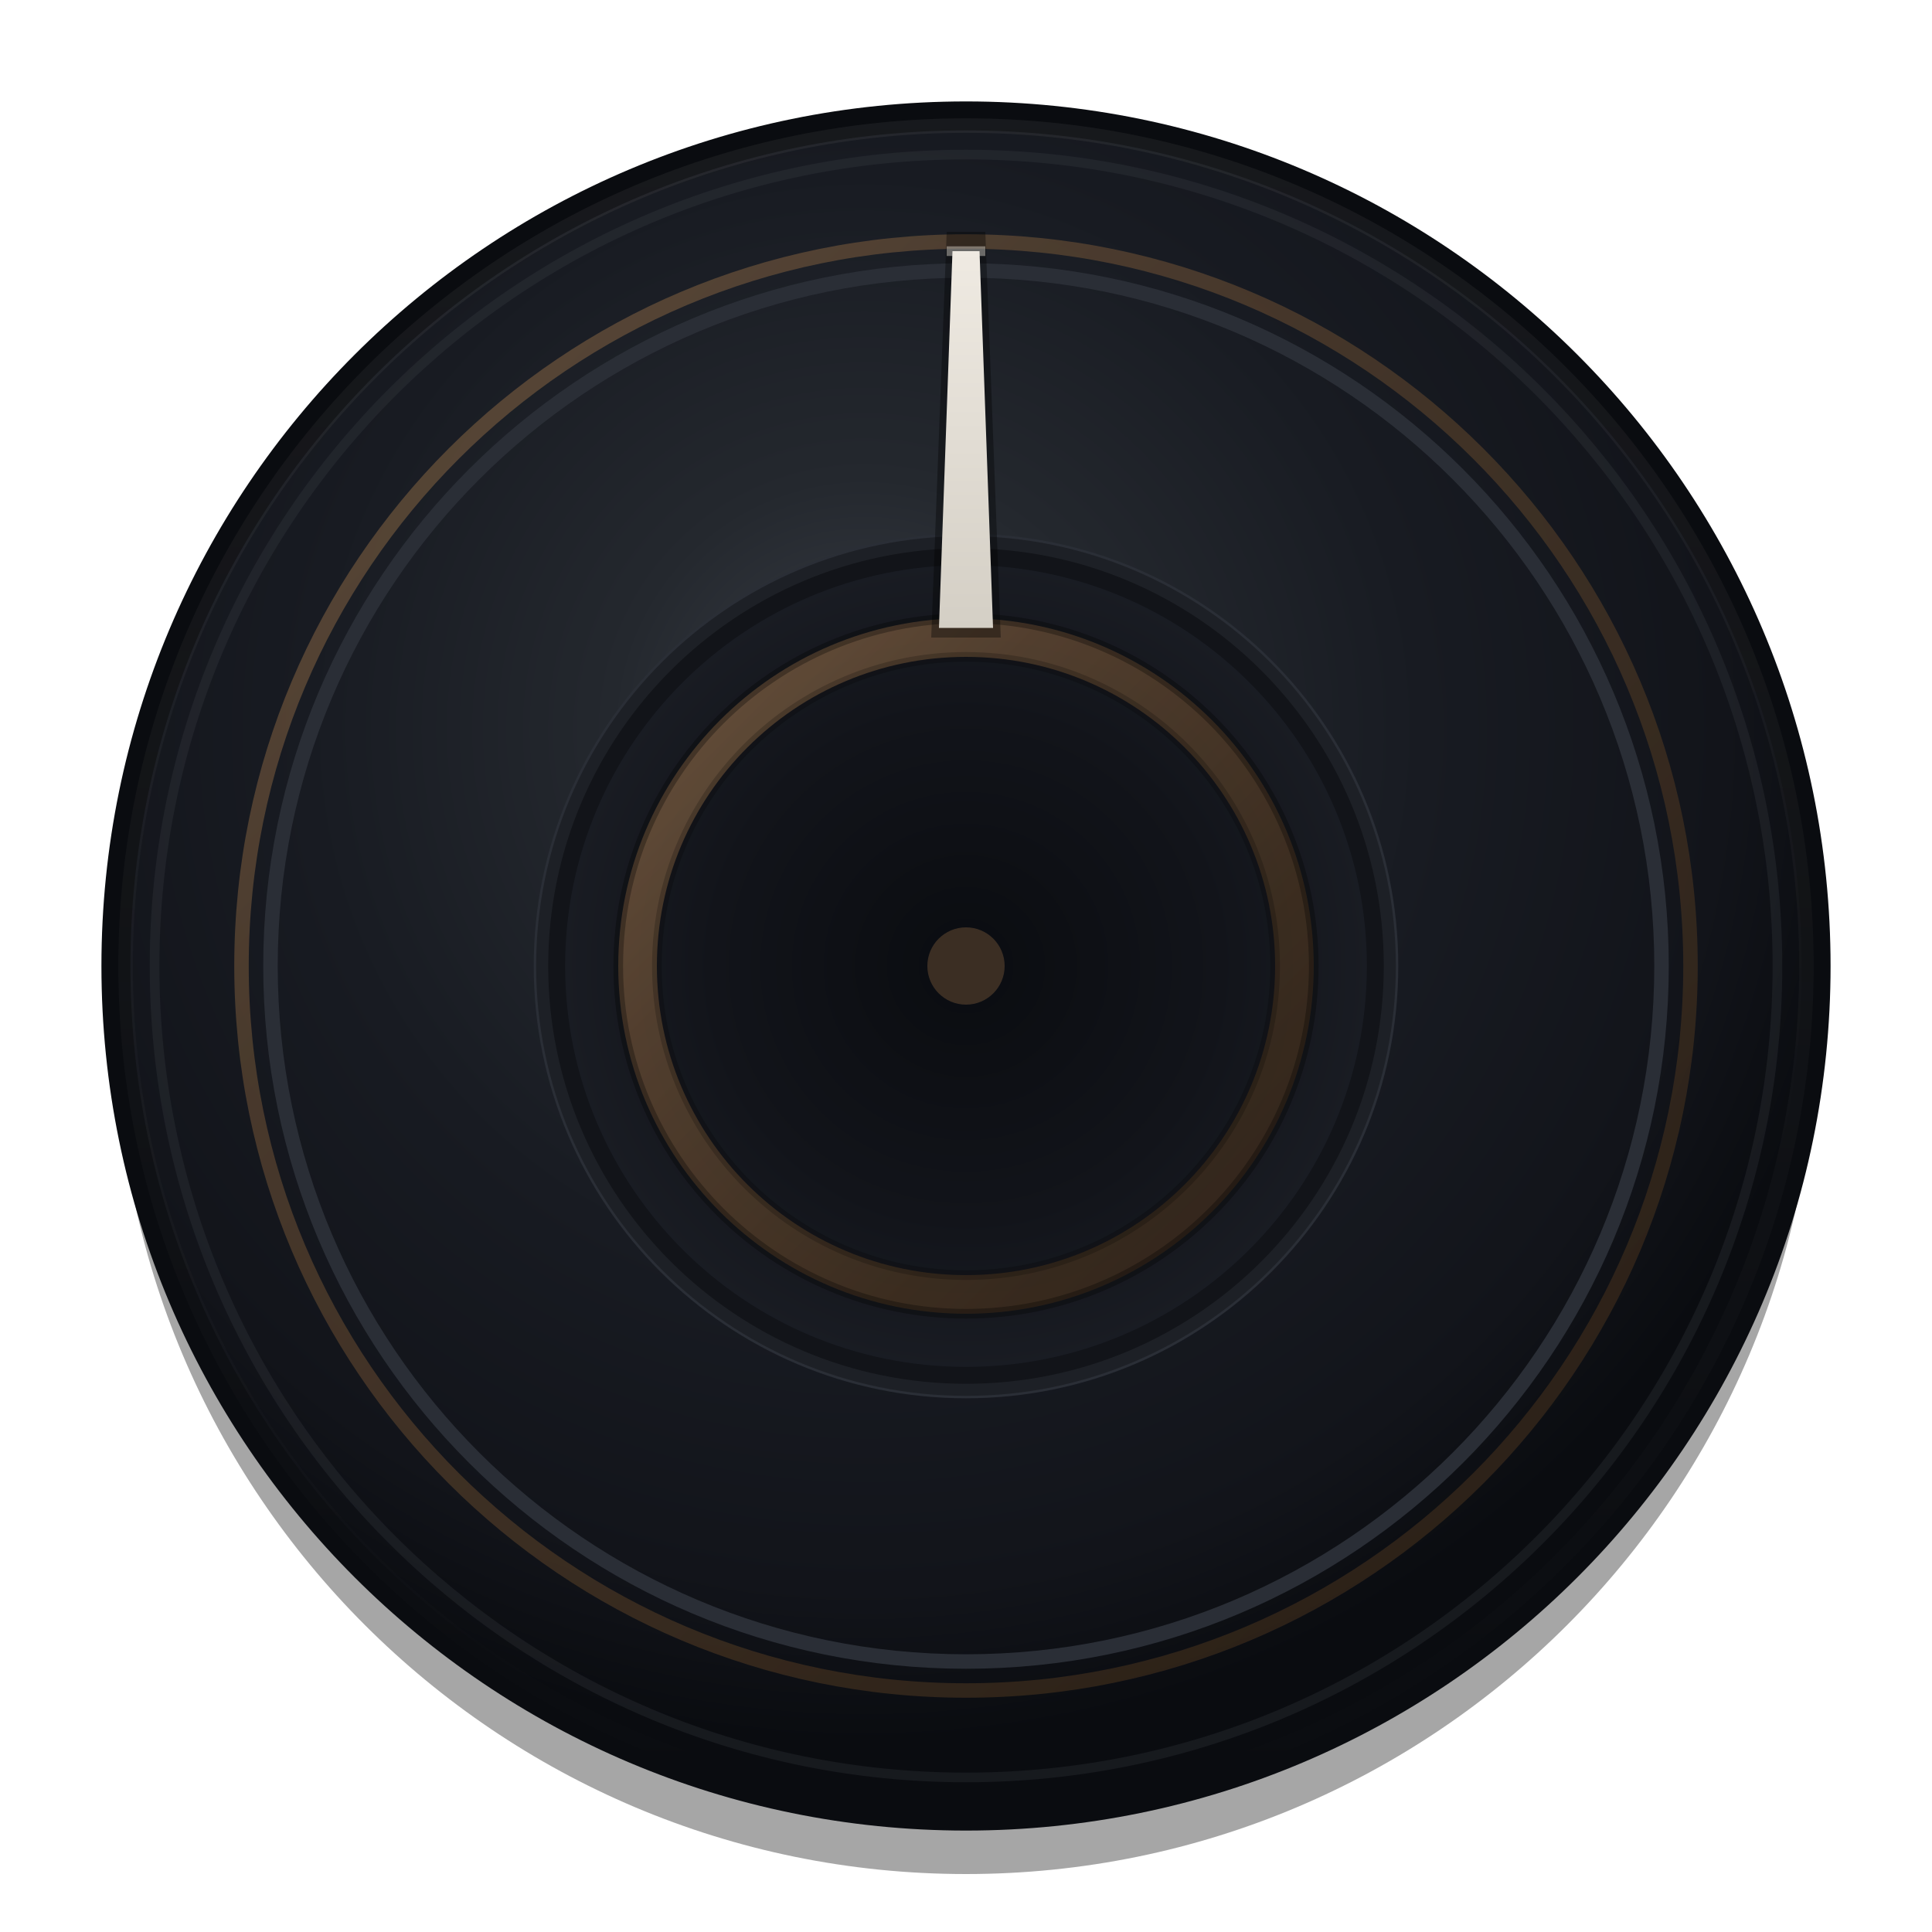
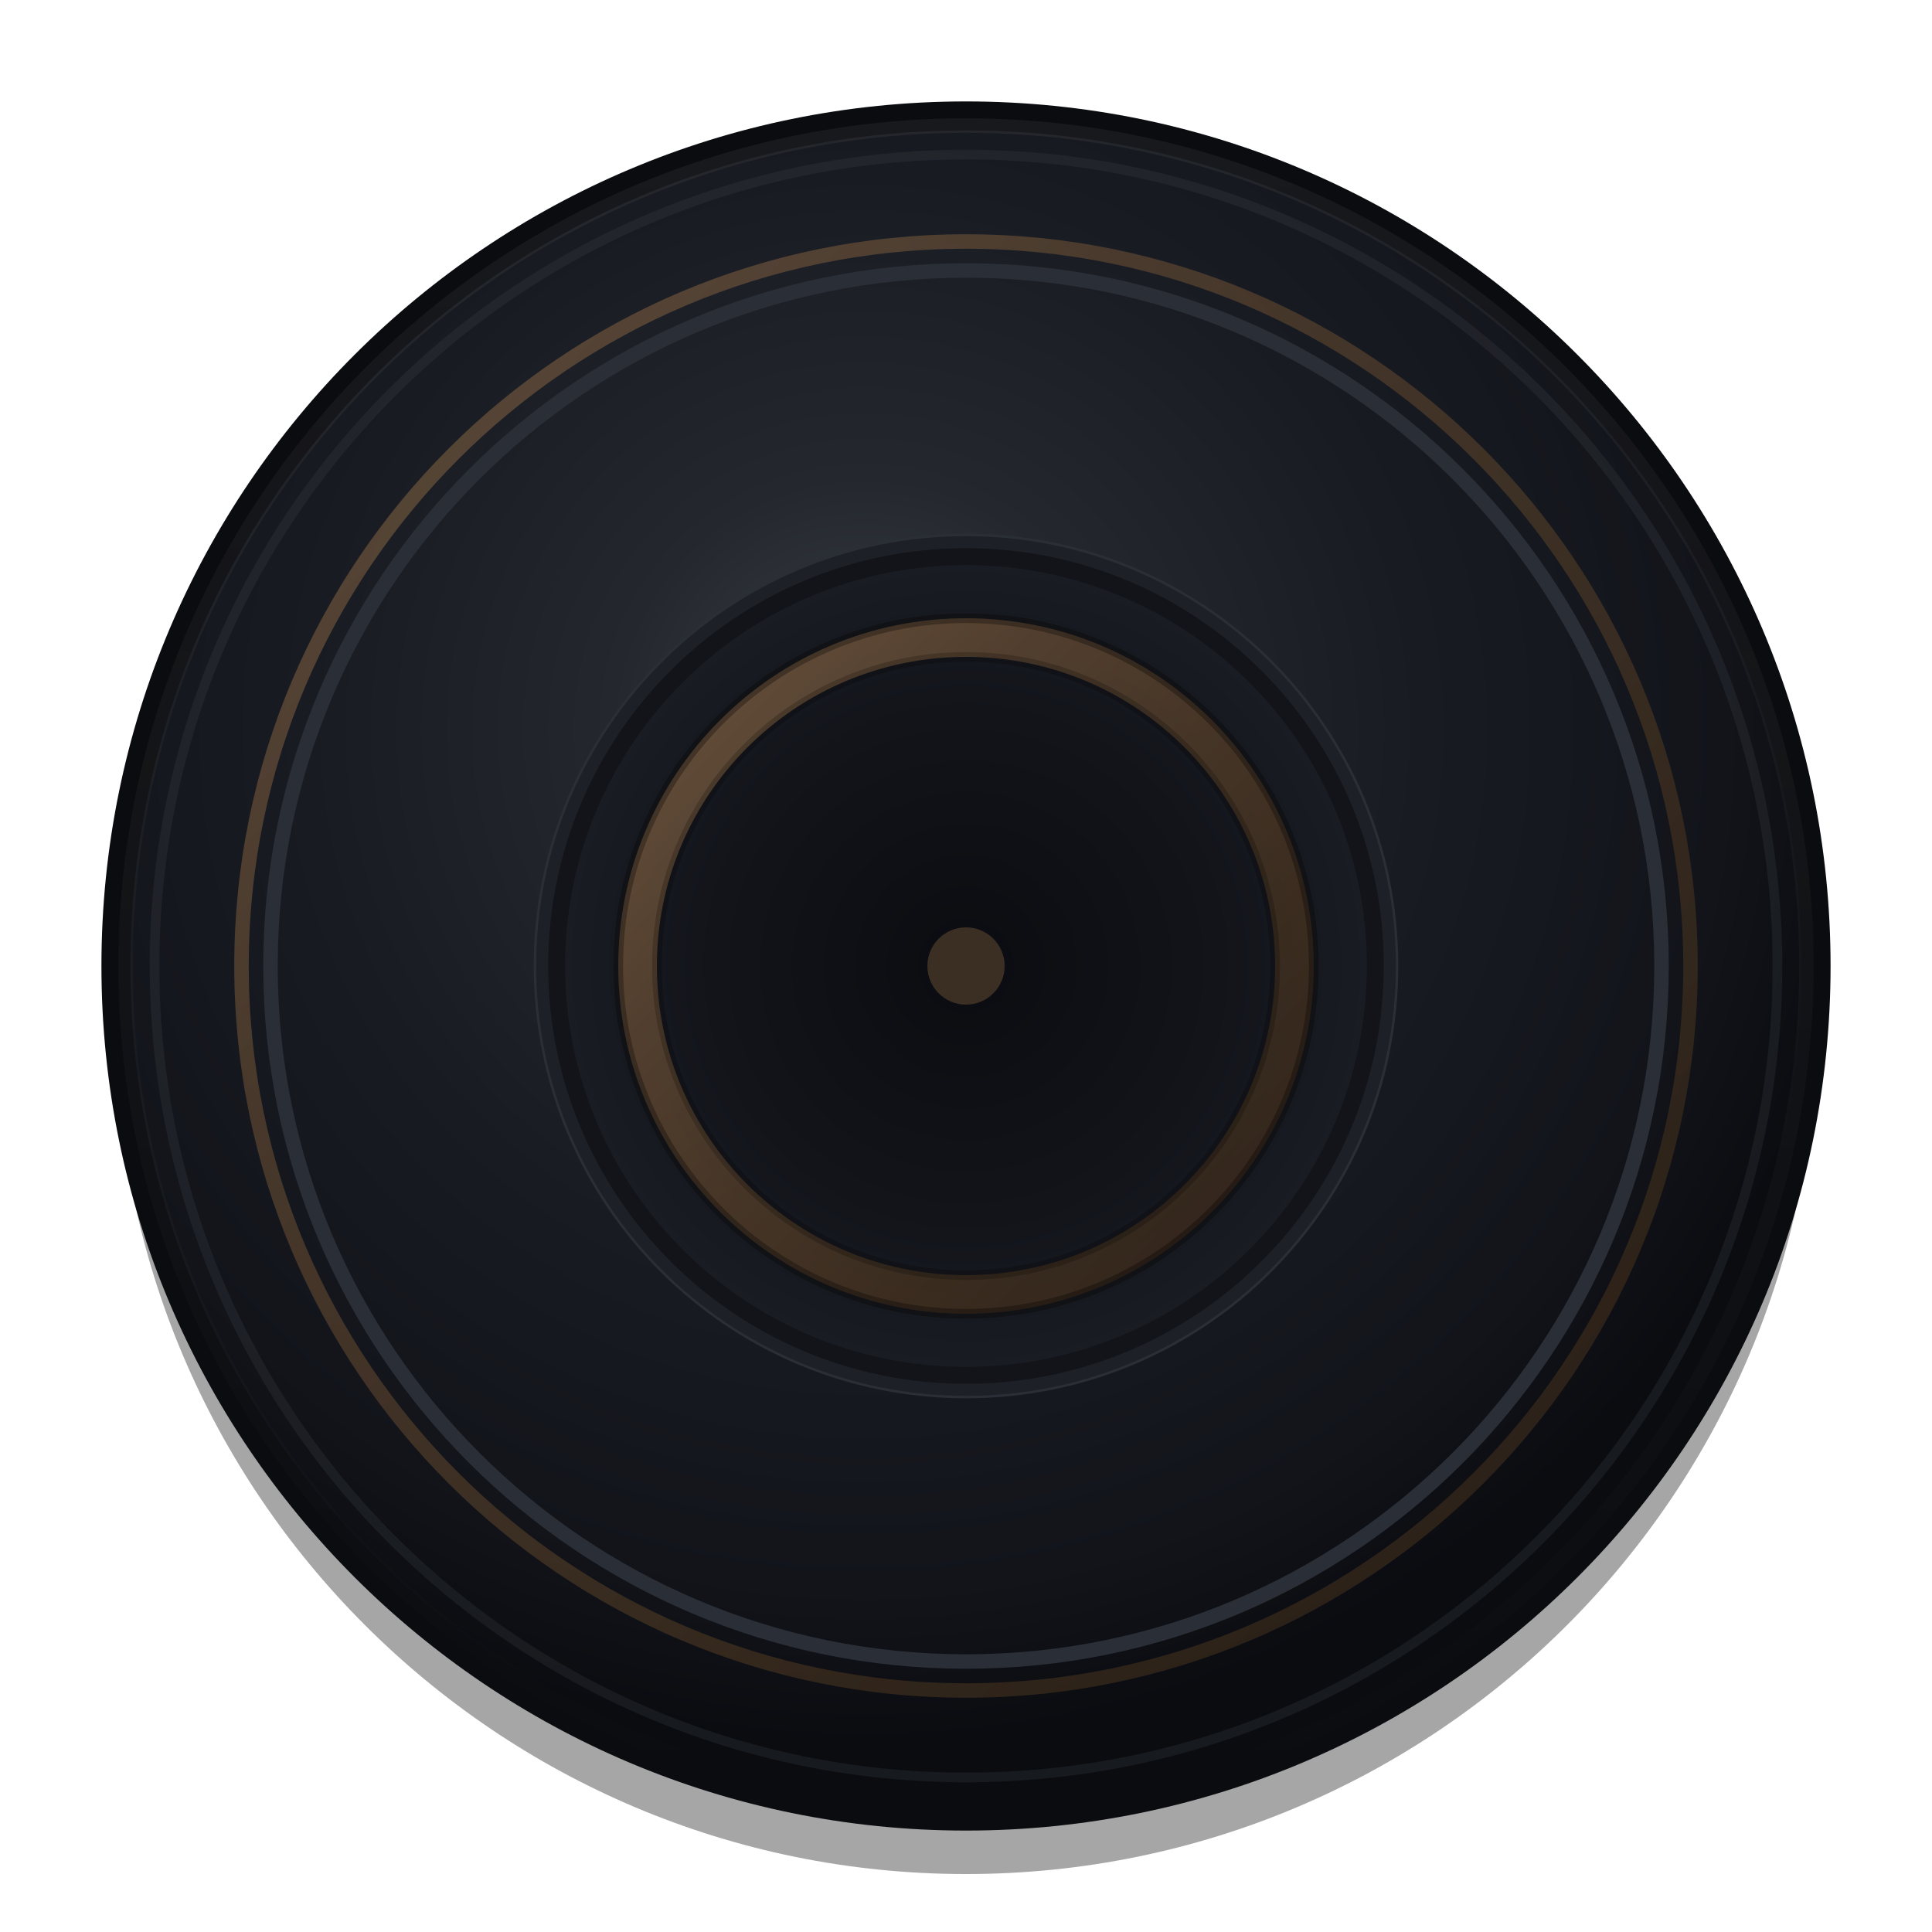
<svg xmlns="http://www.w3.org/2000/svg" viewBox="0 0 100 100">
  <defs>
    <radialGradient id="body" cx="44%" cy="36%" r="60%">
      <stop offset="0%" stop-color="#3A3E46" />
      <stop offset="25%" stop-color="#24282E" />
      <stop offset="55%" stop-color="#181B22" />
      <stop offset="85%" stop-color="#12141A" />
      <stop offset="100%" stop-color="#0A0C10" />
    </radialGradient>
    <radialGradient id="recess" cx="50%" cy="50%" r="50%">
      <stop offset="0%" stop-color="#0A0C10" />
      <stop offset="60%" stop-color="#12141A" />
      <stop offset="100%" stop-color="#1A1D24" />
    </radialGradient>
    <linearGradient id="bronzeRing" x1="0" y1="0" x2="1" y2="1">
      <stop offset="0%" stop-color="#8B6B4A" />
      <stop offset="30%" stop-color="#6B4F35" />
      <stop offset="70%" stop-color="#4A3520" />
      <stop offset="100%" stop-color="#3A2818" />
    </linearGradient>
    <linearGradient id="bevel" x1="0" y1="0" x2="0" y2="1">
      <stop offset="0%" stop-color="#EFEAE2" stop-opacity="0.06" />
      <stop offset="100%" stop-color="#EFEAE2" stop-opacity="0" />
    </linearGradient>
-     <linearGradient id="notchFill" x1="0" y1="0" x2="0" y2="1">
-       <stop offset="0%" stop-color="#EFEAE2" />
-       <stop offset="100%" stop-color="#D4CFC5" />
-     </linearGradient>
  </defs>
  <circle cx="50" cy="53" r="44" fill="#000" opacity="0.35" />
  <circle cx="50" cy="50" r="44" fill="url(#body)" />
  <circle cx="50" cy="50" r="44" fill="none" stroke="#0A0C10" stroke-width="1.5" />
  <circle cx="50" cy="50" r="43.5" fill="none" stroke="url(#bevel)" stroke-width="0.75" />
  <circle cx="50" cy="50" r="42" fill="none" stroke="#4A4E56" stroke-width="0.5" opacity="0.2" />
  <circle cx="50" cy="50" r="37.5" fill="none" stroke="url(#bronzeRing)" stroke-width="0.75" opacity="0.6" />
  <circle cx="50" cy="50" r="36" fill="none" stroke="#2A2E36" stroke-width="0.75" />
  <circle cx="50" cy="50" r="22" fill="url(#recess)" />
  <circle cx="50" cy="50" r="22" fill="none" stroke="#2A2E36" stroke-width="0.75" />
  <circle cx="50" cy="50" r="21.5" fill="none" stroke="#000" stroke-width="1.5" opacity="0.3" />
  <circle cx="50" cy="50" r="17" fill="none" stroke="url(#bronzeRing)" stroke-width="2" opacity="0.7" />
  <circle cx="50" cy="50" r="18" fill="none" stroke="#000" stroke-width="0.5" opacity="0.3" />
  <circle cx="50" cy="50" r="16" fill="none" stroke="#000" stroke-width="0.5" opacity="0.2" />
  <circle cx="50" cy="50" r="2" fill="#6B4F35" opacity="0.5" />
-   <polygon points="49,12 51,12 51.8,33 48.2,33" fill="#000" opacity="0.35" />
-   <polygon points="49.3,13 50.7,13 51.4,32.5 48.6,32.5" fill="url(#notchFill)" />
-   <line x1="49" y1="13" x2="51" y2="13" stroke="#EFEAE2" stroke-width="0.5" opacity="0.4" />
</svg>
